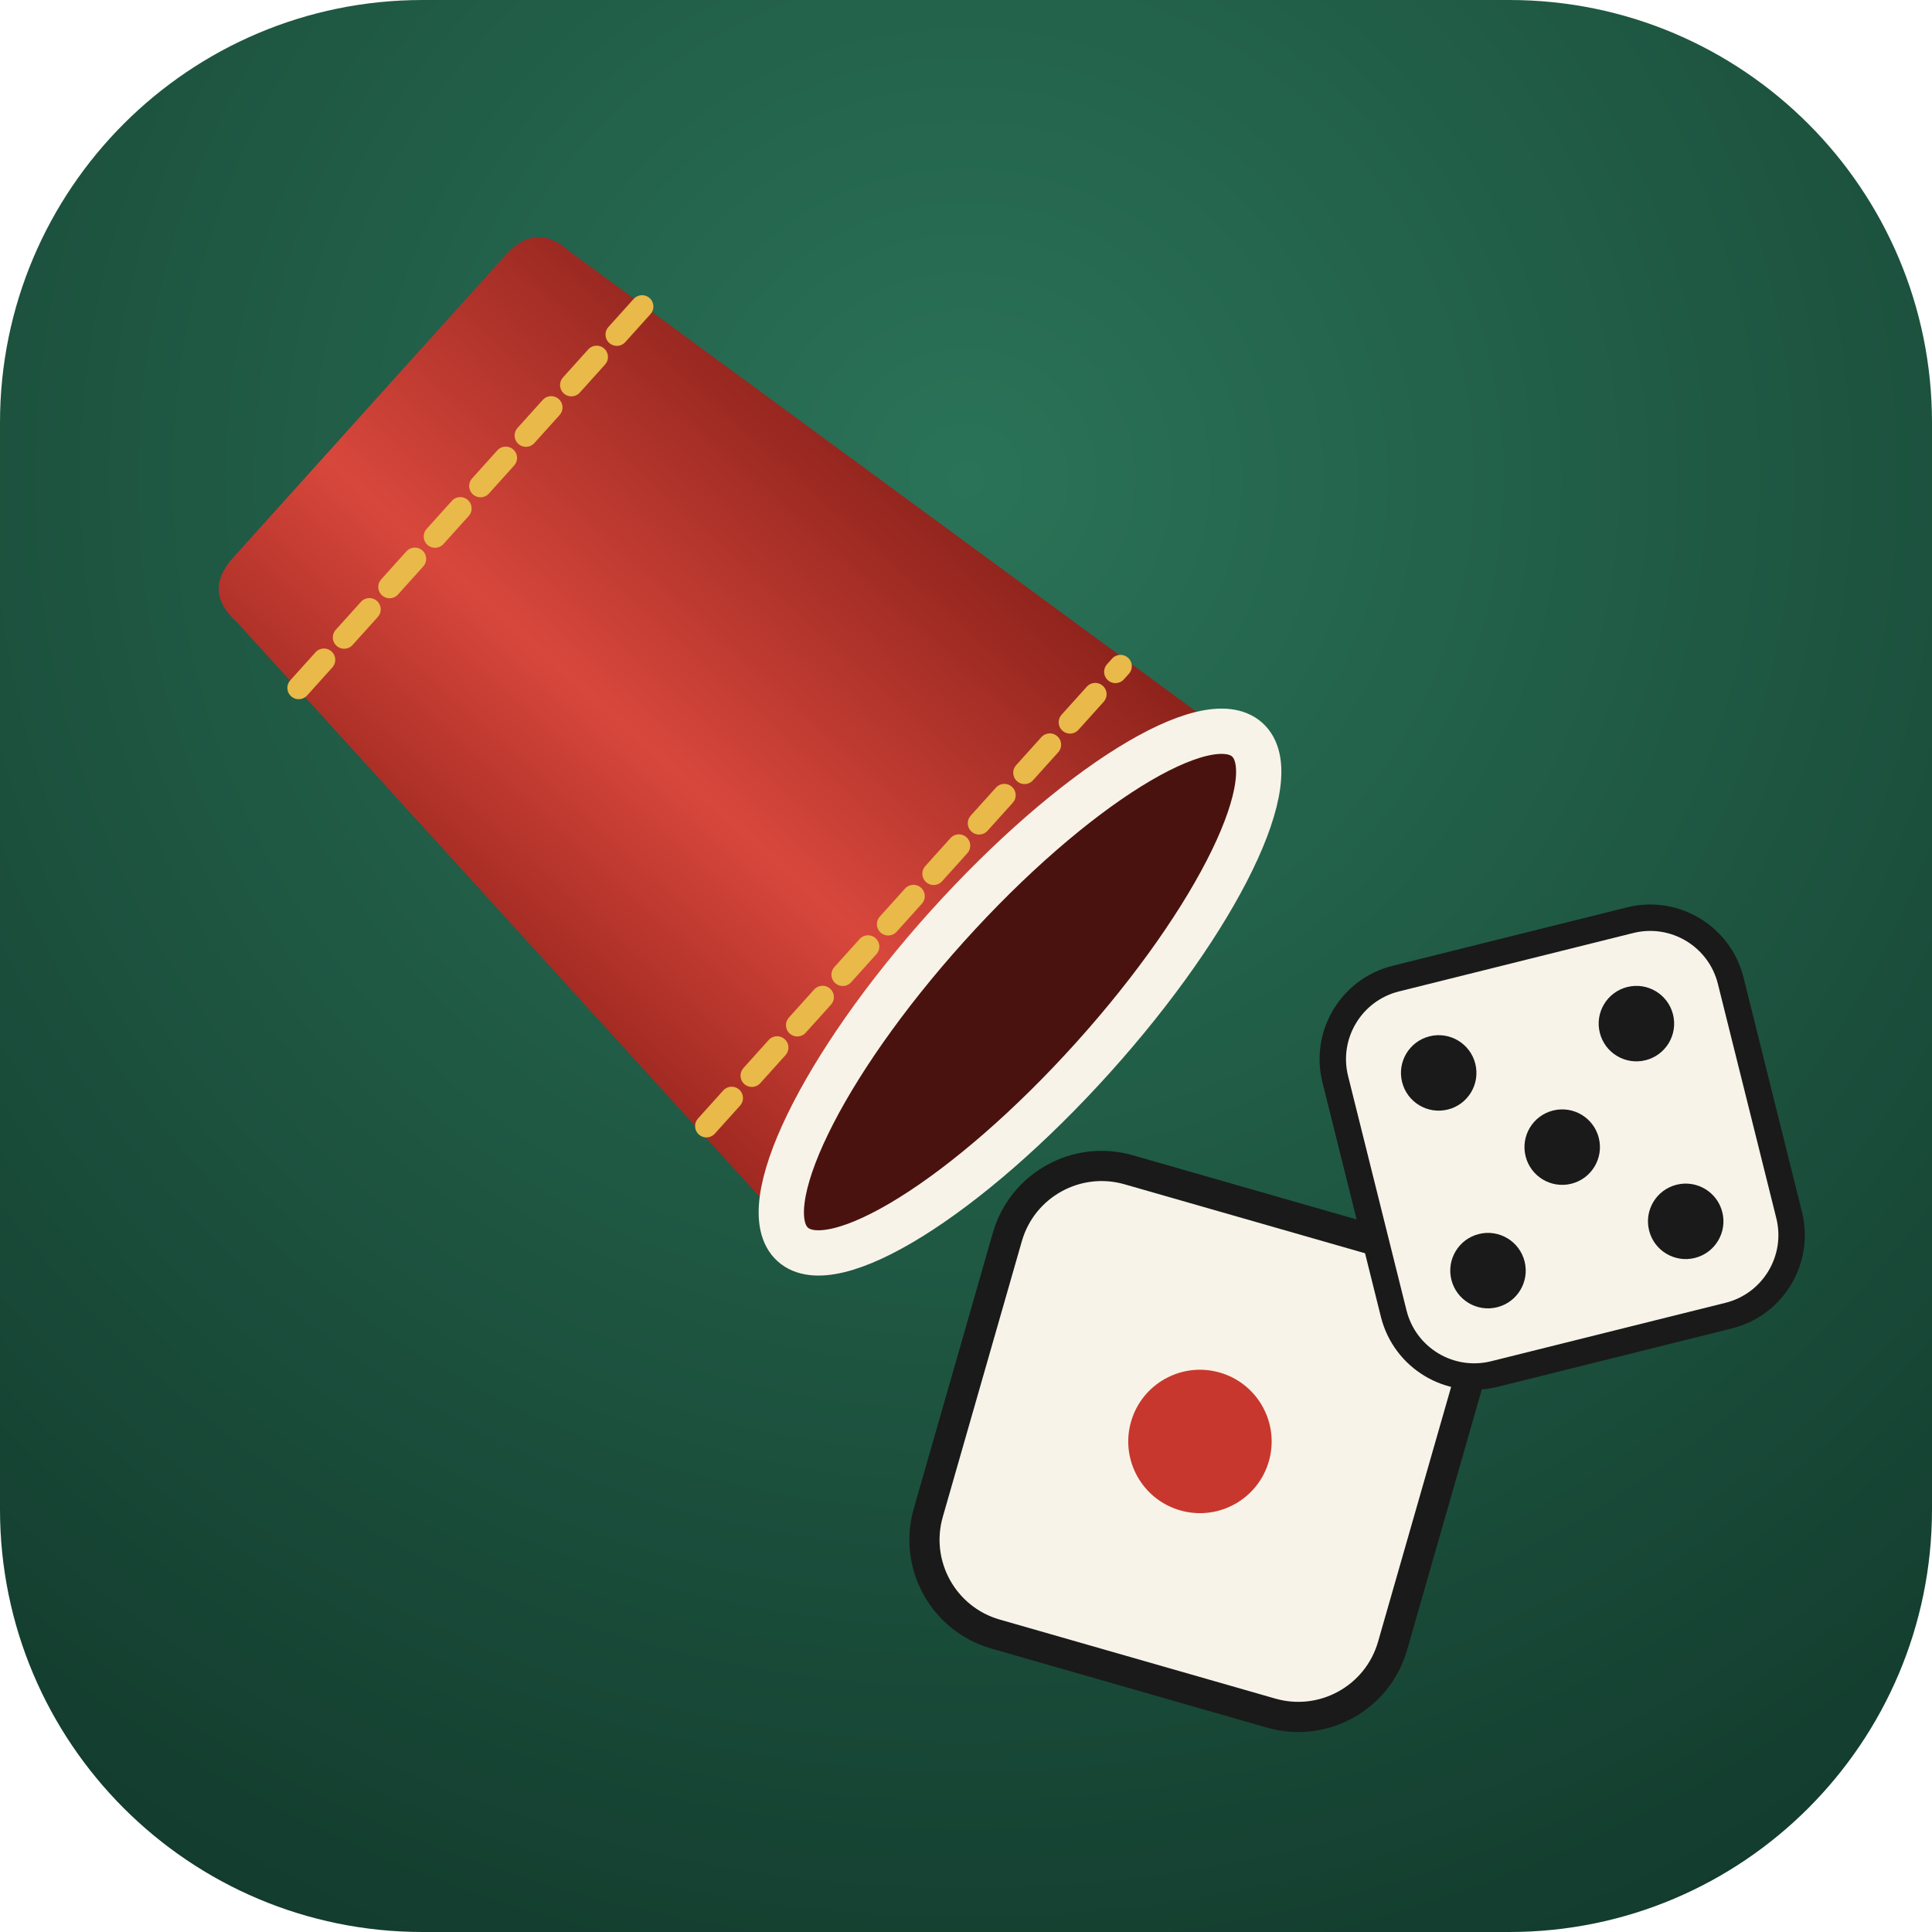
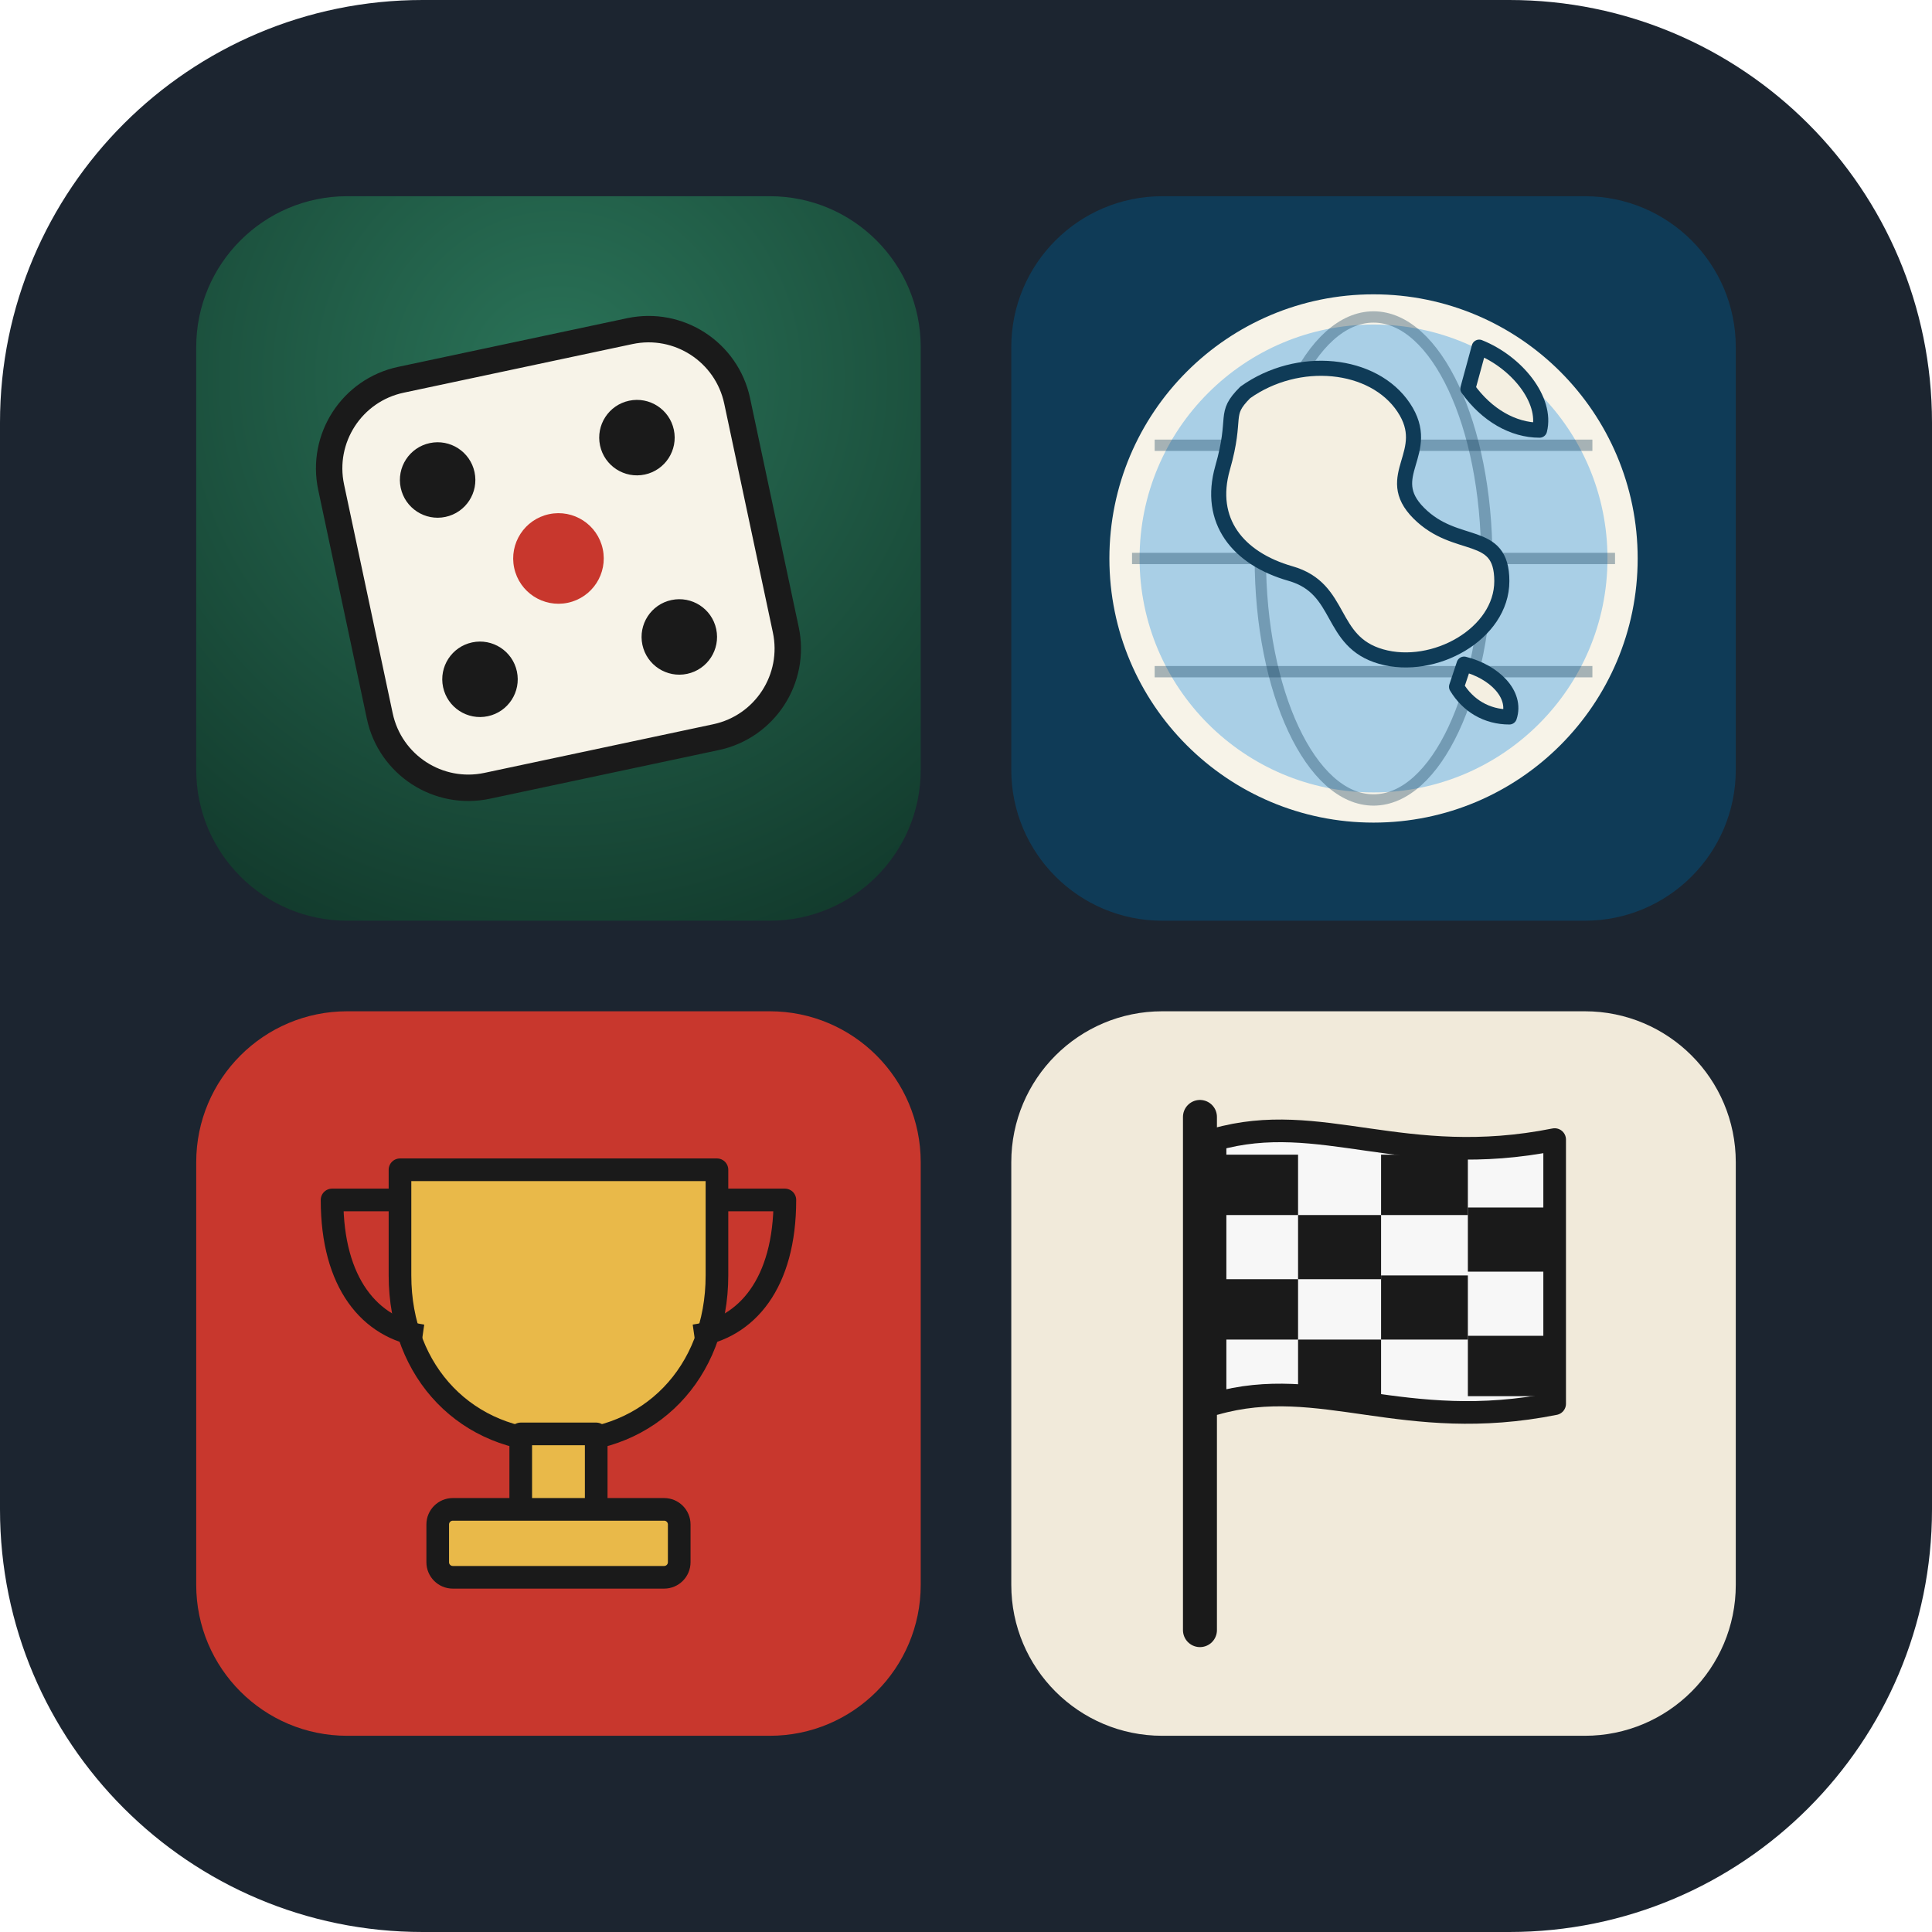
<svg xmlns="http://www.w3.org/2000/svg" viewBox="0 0 512 512" role="img" aria-labelledby="t">
  <defs>
    <radialGradient id="felt" cx="50%" cy="25%" r="85%">
      <stop offset="0" stop-color="#2A7358" />
      <stop offset="1" stop-color="#123A2C" />
    </radialGradient>
-     <linearGradient id="cup" x1="0" x2="1">
-       <stop offset="0" stop-color="#9E2820" />
-       <stop offset=".4" stop-color="#D8473C" />
-       <stop offset="1" stop-color="#8C221B" />
-     </linearGradient>
  </defs>
-   <rect width="512" height="512" rx="112" fill="url(#felt)" />
-   <g transform="translate(196 196) rotate(-48)">
-     <path d="M-66 -120 Q-66 -132 -54 -132 H54 Q66 -132 66 -120 L88 100 H-88 Z" fill="url(#cup)" />
-     <path d="M-68 -96 H68" stroke="#E9B949" stroke-width="6" stroke-dasharray="10 8" stroke-linecap="round" />
-     <path d="M-82 62 H82" stroke="#E9B949" stroke-width="6" stroke-dasharray="10 8" stroke-linecap="round" />
-     <ellipse cx="0" cy="100" rx="90" ry="26" fill="#4A120E" stroke="#F7F3E8" stroke-width="12" />
+   <rect width="512" height="512" rx="112" fill="#1C2530" />
+   <rect x="52" y="52" width="192" height="192" rx="40" fill="url(#felt)" />
+   <g transform="rotate(-12 148 148)">
+     <rect x="93" y="93" width="110" height="110" rx="24" fill="#F7F3E8" stroke="#1A1A1A" stroke-width="7" />
+     <g fill="#1A1A1A">
+       <circle cx="121" cy="121" r="10" />
+       <circle cx="175" cy="121" r="10" />
+       <circle cx="121" cy="175" r="10" />
+       <circle cx="175" cy="175" r="10" />
+     </g>
+     <circle cx="148" cy="148" r="12" fill="#C8372D" />
  </g>
-   <g transform="rotate(16 318 382)">
-     <rect x="254" y="318" width="128" height="128" rx="26" fill="#F7F3E8" stroke="#1A1A1A" stroke-width="8" />
-     <circle cx="318" cy="382" r="19" fill="#C8372D" />
+   <rect x="268" y="52" width="192" height="192" rx="40" fill="#0F3B57" />
+   <circle cx="364" cy="148" r="66" fill="#A9CFE6" stroke="#F7F3E8" stroke-width="8" />
+   <g fill="none" stroke="#0F3B57" stroke-opacity=".35" stroke-width="3">
+     <ellipse cx="364" cy="148" rx="30" ry="64" />
+     <path d="M300 148h128M306 118h116M306 178h116" />
  </g>
-   <g transform="rotate(-14 414 304)">
-     <rect x="360" y="250" width="108" height="108" rx="22" fill="#F7F3E8" stroke="#1A1A1A" stroke-width="7" />
-     <circle cx="387" cy="277" r="10" fill="#1A1A1A" />
-     <circle cx="441" cy="277" r="10" fill="#1A1A1A" />
-     <circle cx="414" cy="304" r="10" fill="#1A1A1A" />
-     <circle cx="387" cy="331" r="10" fill="#1A1A1A" />
-     <circle cx="441" cy="331" r="10" fill="#1A1A1A" />
+   <path d="M330 104c14-10 34-8 42 4s-6 18 4 28 22 4 22 18-18 24-32 20-10-18-24-22-22-14-18-28 0-14 6-20z" fill="#F4EFE1" stroke="#0F3B57" stroke-width="4" stroke-linejoin="round" />
+   <path d="M392 92c10 4 18 14 16 22-7 0-14-4-19-11z" fill="#F4EFE1" stroke="#0F3B57" stroke-width="4" stroke-linejoin="round" />
+   <path d="M388 176c8 2 14 8 12 14-6 0-11-3-14-8z" fill="#F4EFE1" stroke="#0F3B57" stroke-width="4" stroke-linejoin="round" />
+   <rect x="52" y="268" width="192" height="192" rx="40" fill="#C8372D" />
+   <g fill="#E9B949" stroke="#1A1A1A" stroke-width="6" stroke-linejoin="round">
+     <path d="M106 310h84v28c0 26-18 44-42 44s-42-18-42-44z" />
+     <path d="M106 318h-18c0 22 10 34 24 36" fill="none" />
+     <path d="M190 318h18c0 22-10 34-24 36" fill="none" />
+     <rect x="138" y="380" width="20" height="22" />
+     <rect x="116" y="400" width="64" height="18" rx="4" />
+   </g>
+   <rect x="268" y="268" width="192" height="192" rx="40" fill="#F1EADA" />
+   <path d="M318 296v136" stroke="#1A1A1A" stroke-width="9" stroke-linecap="round" />
+   <g transform="translate(322 302)">
+     <path d="M0 0c28-8 50 8 90 0v70c-40 8-62-8-90 0z" fill="#F7F7F7" stroke="#1A1A1A" stroke-width="6" stroke-linejoin="round" />
+     <g fill="#1A1A1A">
+       <rect x="0" y="4" width="22" height="16" />
+       <rect x="44" y="4" width="23" height="16" />
+       <rect x="22" y="20" width="22" height="17" />
+       <rect x="67" y="18" width="23" height="17" />
+       <rect x="0" y="37" width="22" height="16" />
+       <rect x="44" y="36" width="23" height="17" />
+       <rect x="22" y="53" width="22" height="15" />
+       <rect x="67" y="52" width="23" height="16" />
+     </g>
  </g>
</svg>
